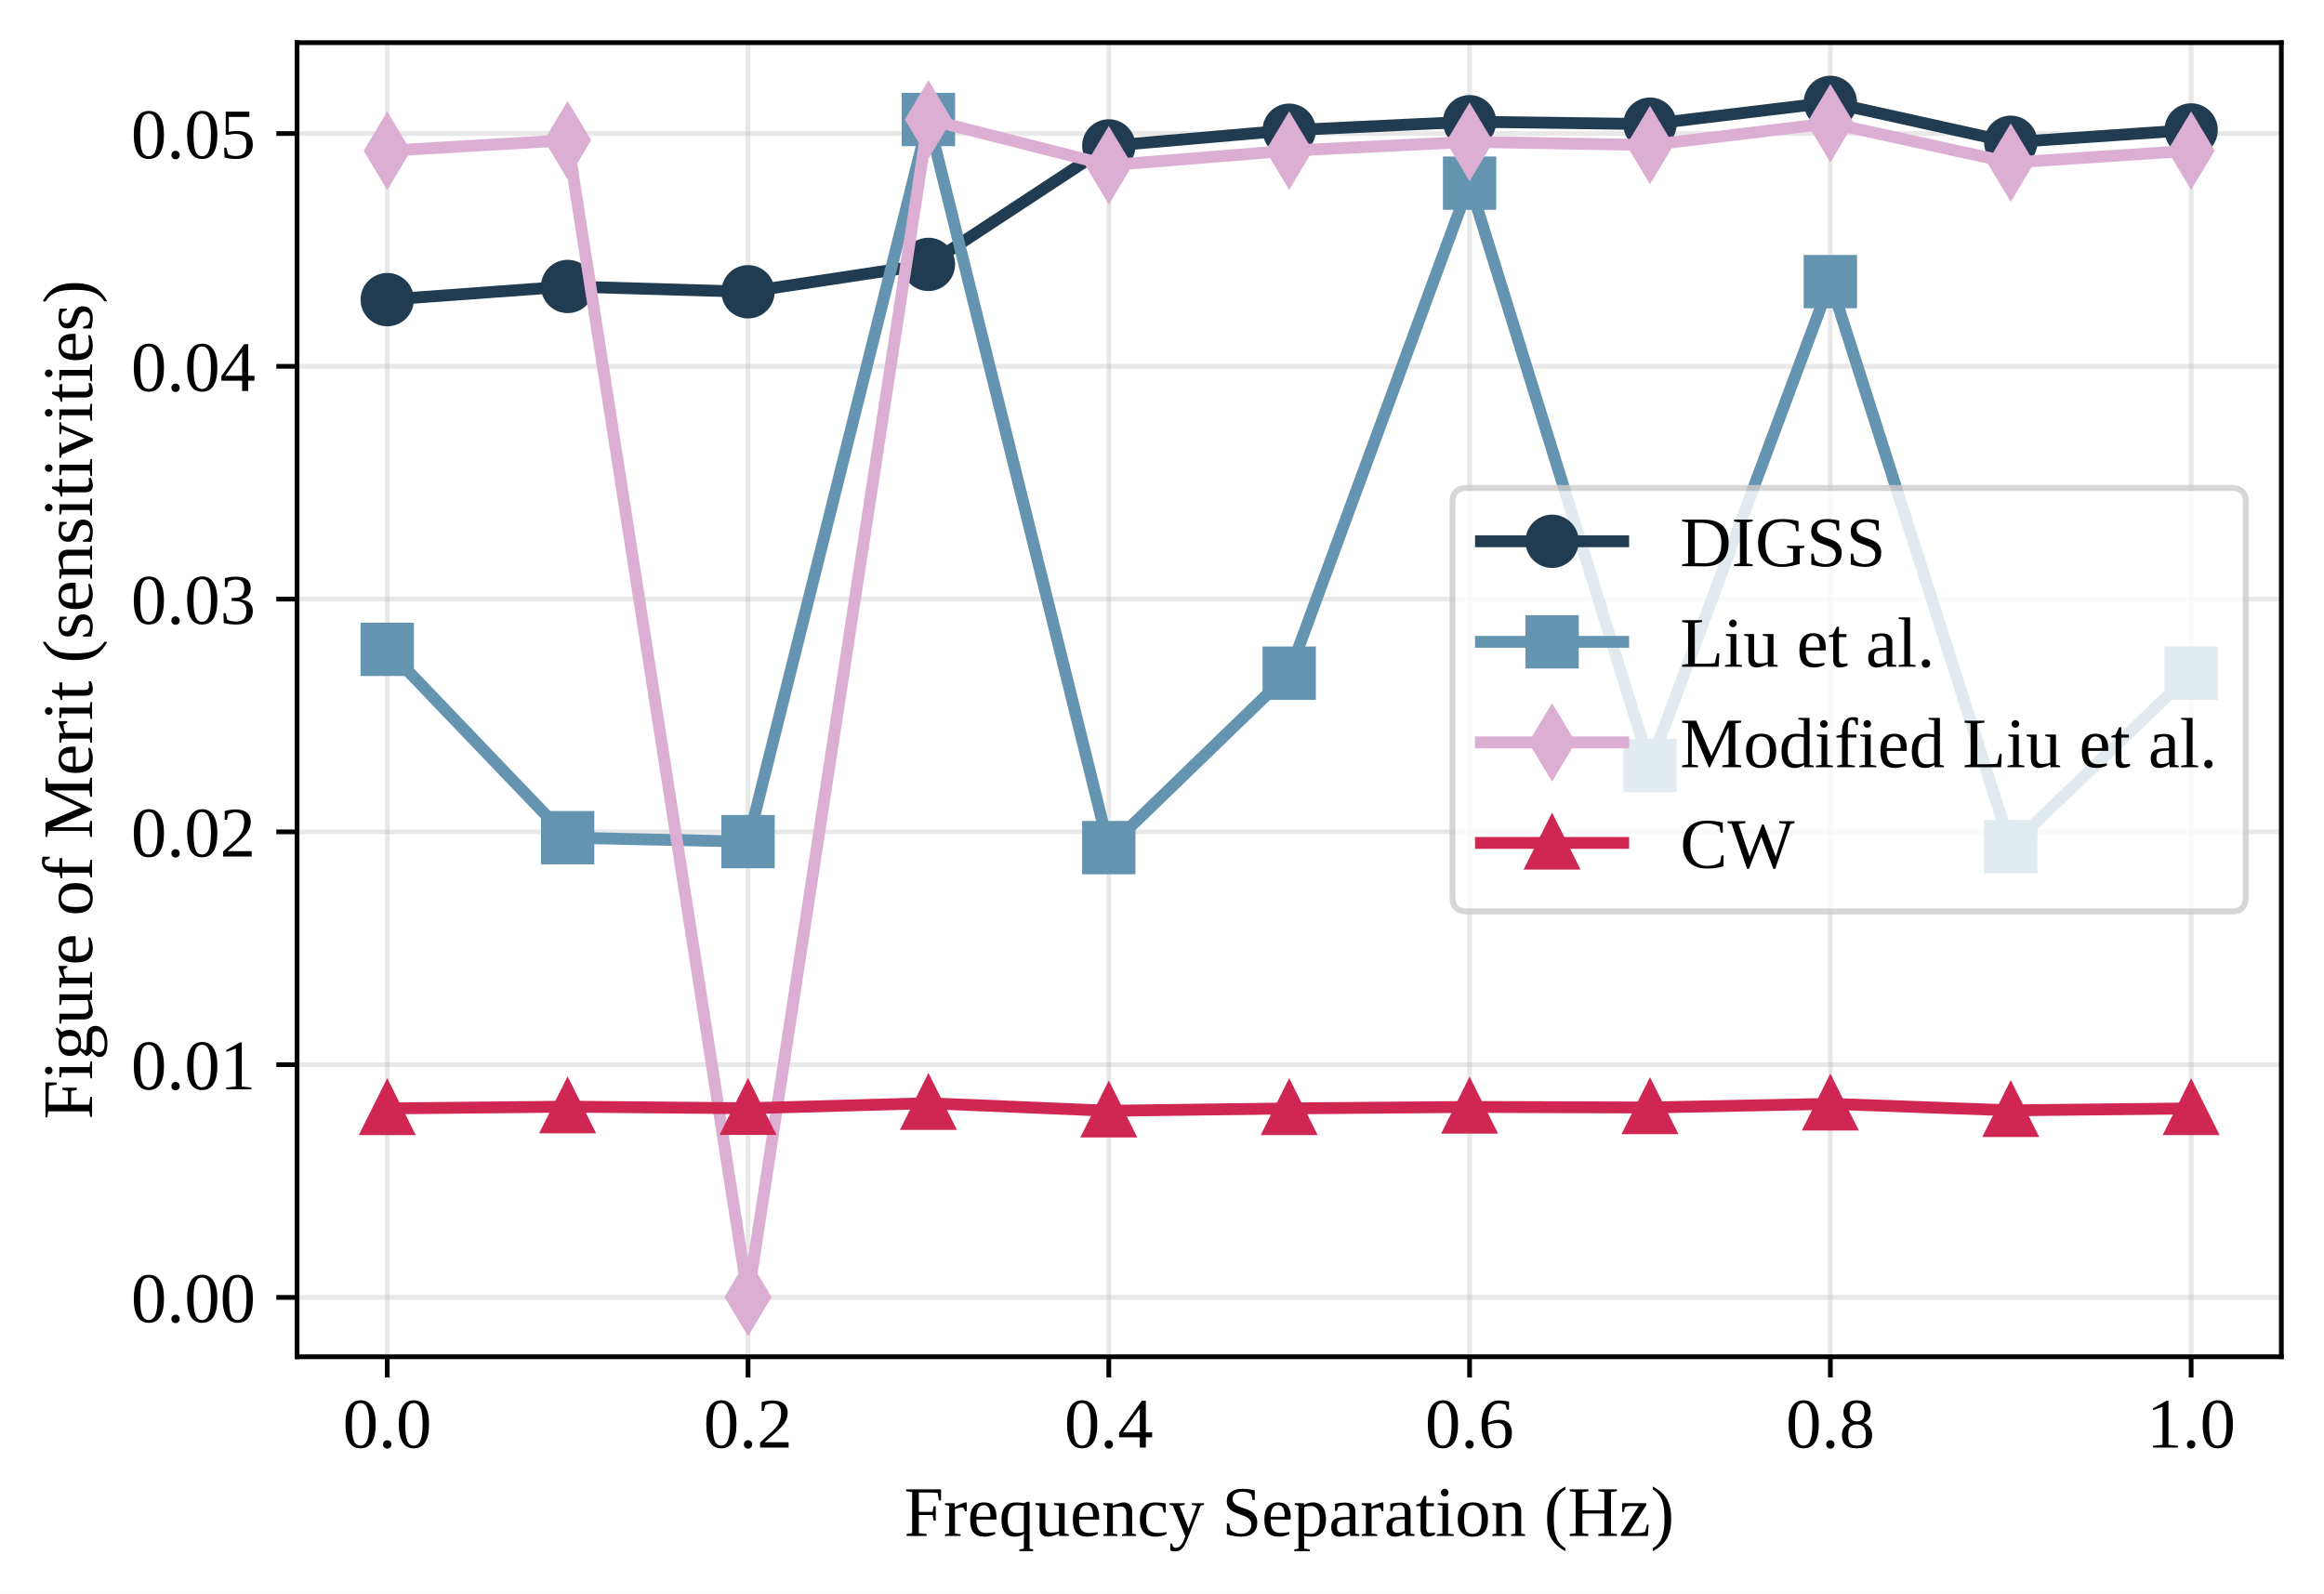
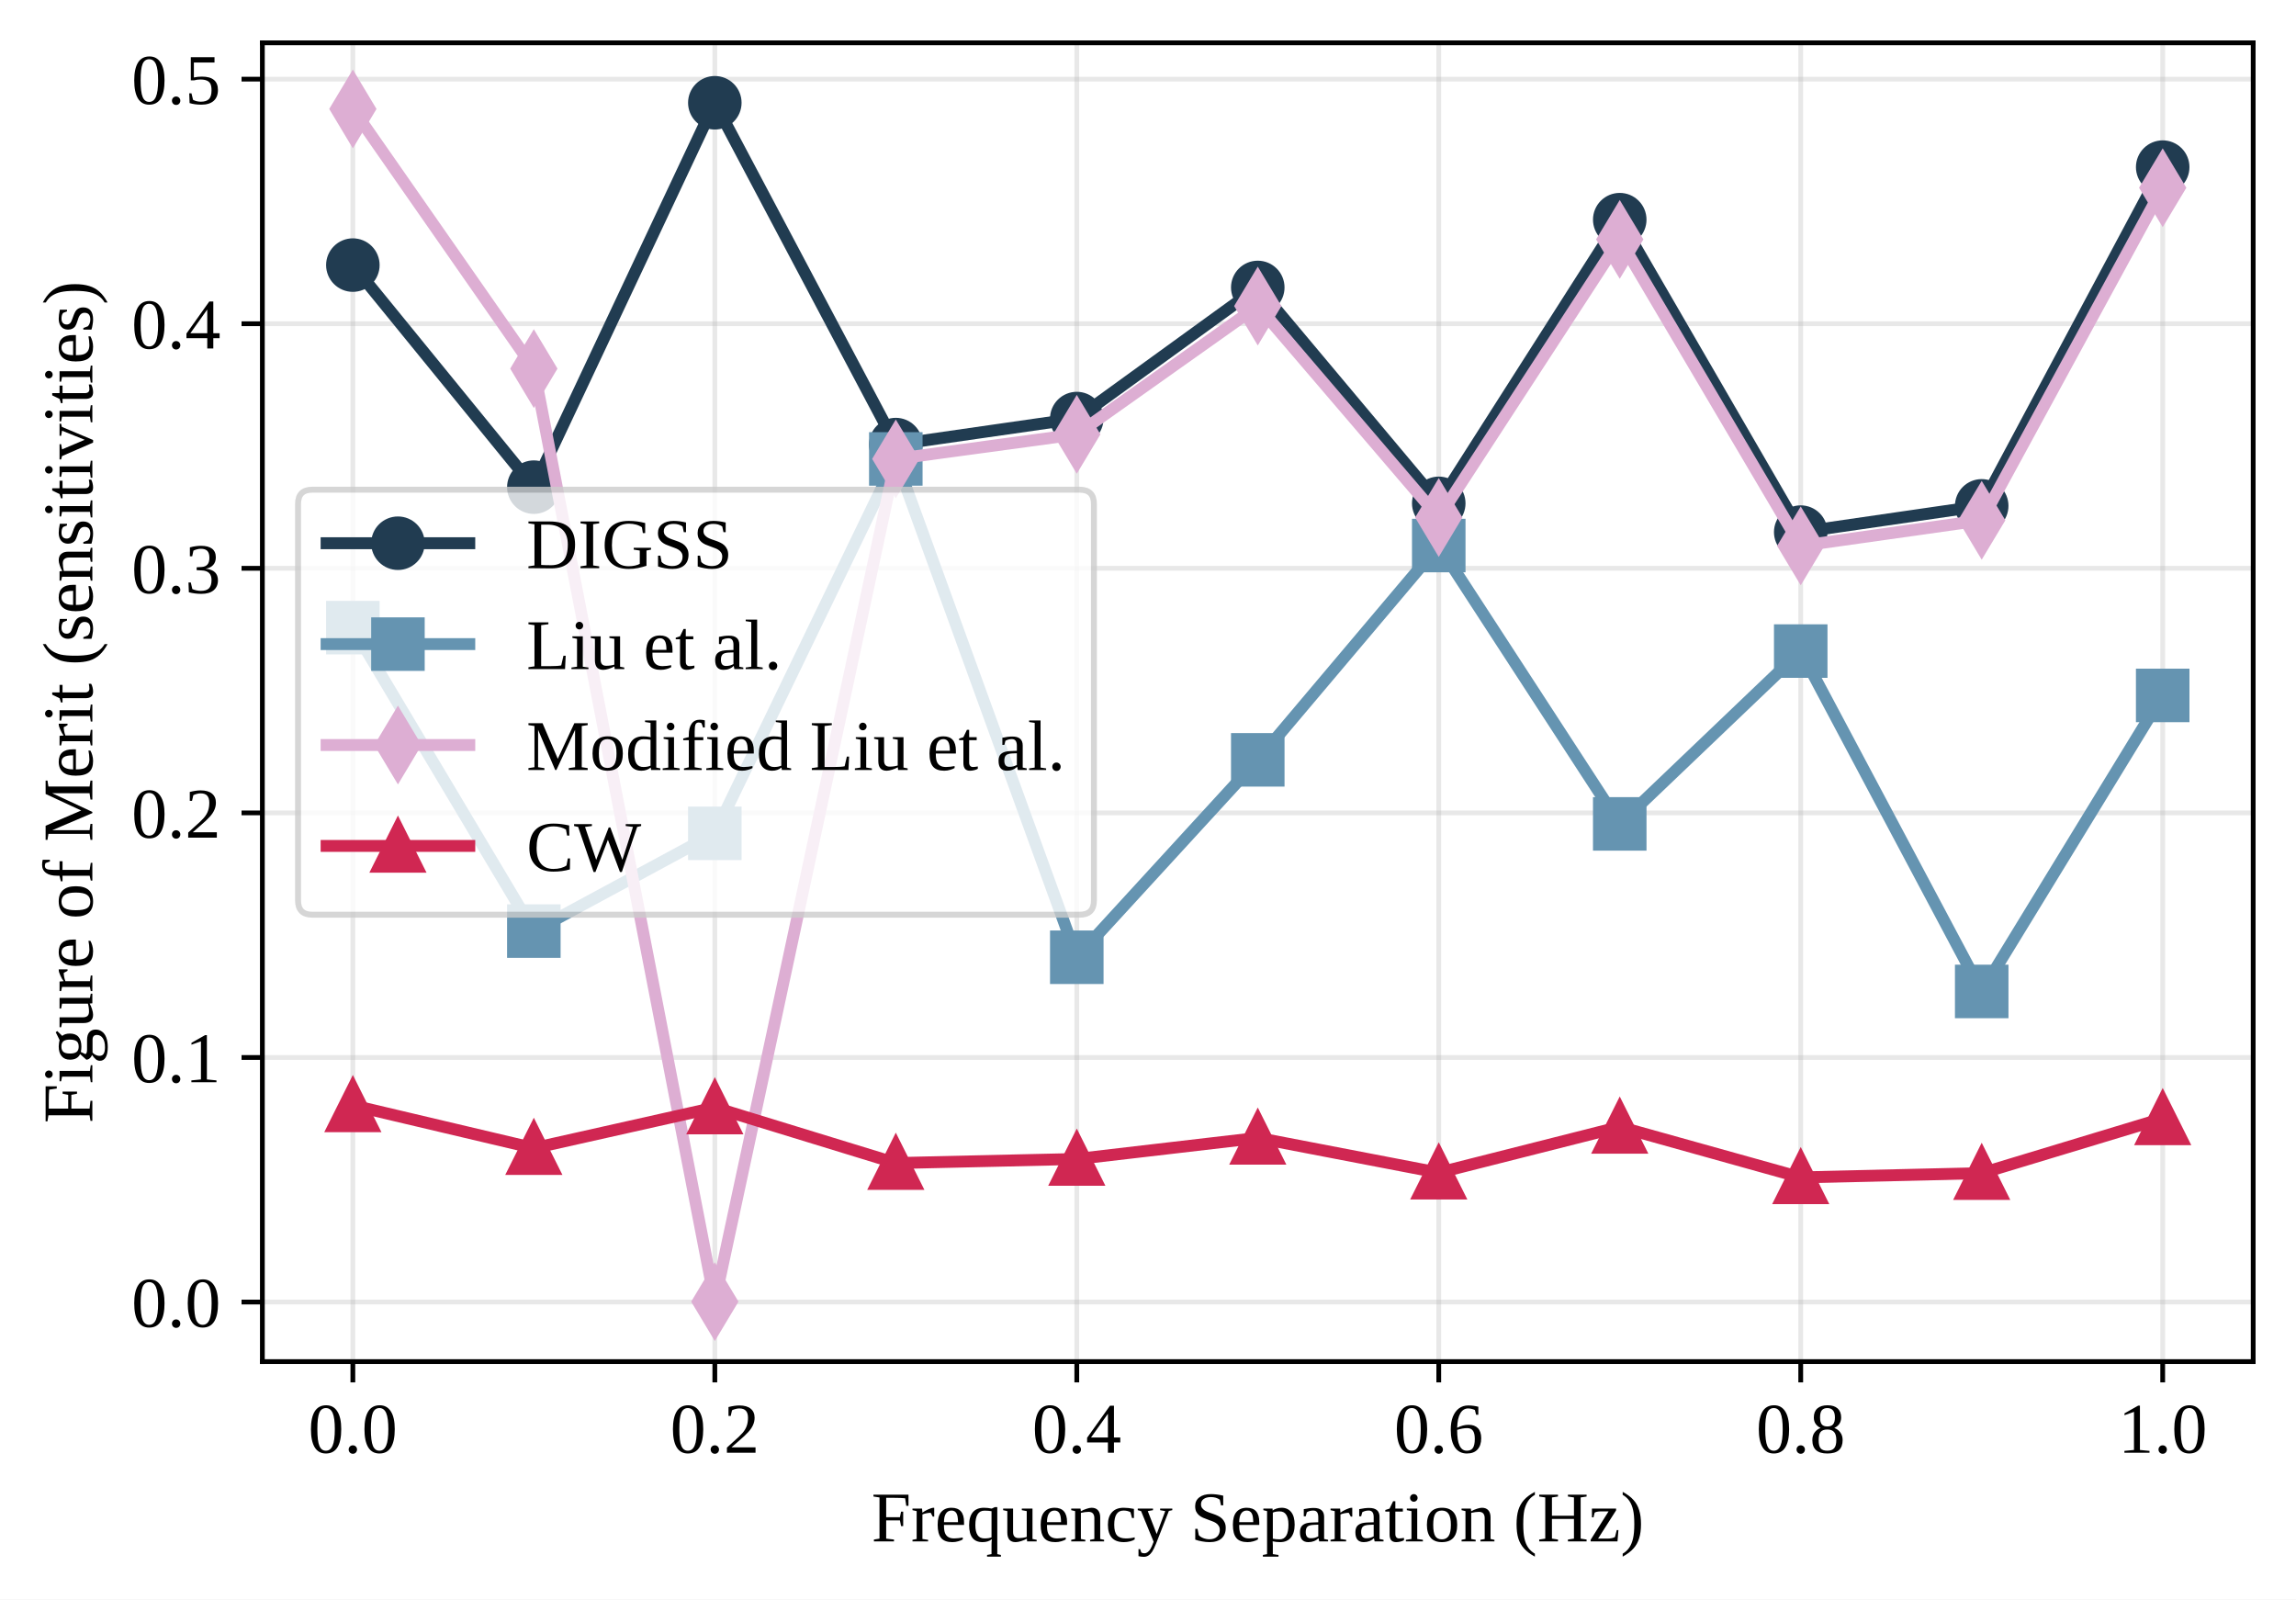
- <svg xmlns="http://www.w3.org/2000/svg" xmlns:xlink="http://www.w3.org/1999/xlink" width="392.122pt" height="268.981pt" viewBox="0 0 392.122 268.981" version="1.1">
+ <svg xmlns="http://www.w3.org/2000/svg" xmlns:xlink="http://www.w3.org/1999/xlink" width="386.122pt" height="268.981pt" viewBox="0 0 386.122 268.981" version="1.1">
  <defs>
    <style type="text/css">*{stroke-linejoin: round; stroke-linecap: butt}</style>
  </defs>
  <g id="figure_1">
    <g id="patch_1">
-       <path d="M -0 268.981  L 392.122 268.981  L 392.122 0  L -0 0  z " style="fill: #ffffff" />
+       <path d="M 0 268.981  L 386.122 268.981  L 386.122 0  L 0 0  z " style="fill: #ffffff" />
    </g>
    <g id="axes_1">
      <g id="patch_2">
-         <path d="M 50.122 228.96  L 384.922 228.96  L 384.922 7.2  L 50.122 7.2  z " style="fill: #ffffff" />
+         <path d="M 44.122 228.96  L 378.922 228.96  L 378.922 7.2  L 44.122 7.2  z " style="fill: #ffffff" />
      </g>
      <g id="matplotlib.axis_1">
        <g id="xtick_1">
          <g id="line2d_1">
-             <path d="M 65.34 228.96  L 65.34 7.2  " clip-path="url(#p2fc7d4c210)" style="fill: none; stroke: #b0b0b0; stroke-opacity: 0.3; stroke-width: 0.8; stroke-linecap: square" />
+             <path d="M 59.34 228.96  L 59.34 7.2  " clip-path="url(#p54ee146a4f)" style="fill: none; stroke: #b0b0b0; stroke-opacity: 0.3; stroke-width: 0.8; stroke-linecap: square" />
          </g>
          <g id="line2d_2">
            <defs>
-               <path id="m047075af5c" d="M 0 0  L 0 3.5  " style="stroke: #000000; stroke-width: 0.8" />
+               <path id="m905ad2db65" d="M 0 0  L 0 3.5  " style="stroke: #000000; stroke-width: 0.8" />
            </defs>
            <g>
-               <use xlink:href="#m047075af5c" x="65.34" y="228.96" style="stroke: #000000; stroke-width: 0.8" />
+               <use xlink:href="#m905ad2db65" x="59.34" y="228.96" style="stroke: #000000; stroke-width: 0.8" />
            </g>
          </g>
          <g id="text_1">
-             <text style="font: 12px 'Times New Roman', 'Times', serif; text-anchor: middle" x="65.34" y="244.292" transform="rotate(-0 65.34006 244.2925)">0.0</text>
+             <text style="font: 12px 'Times New Roman', 'Times', serif; text-anchor: middle" x="59.34" y="244.292" transform="rotate(-0 59.34006 244.2925)">0.0</text>
          </g>
        </g>
        <g id="xtick_2">
          <g id="line2d_3">
-             <path d="M 126.213 228.96  L 126.213 7.2  " clip-path="url(#p2fc7d4c210)" style="fill: none; stroke: #b0b0b0; stroke-opacity: 0.3; stroke-width: 0.8; stroke-linecap: square" />
+             <path d="M 120.213 228.96  L 120.213 7.2  " clip-path="url(#p54ee146a4f)" style="fill: none; stroke: #b0b0b0; stroke-opacity: 0.3; stroke-width: 0.8; stroke-linecap: square" />
          </g>
          <g id="line2d_4">
            <g>
-               <use xlink:href="#m047075af5c" x="126.213" y="228.96" style="stroke: #000000; stroke-width: 0.8" />
+               <use xlink:href="#m905ad2db65" x="120.213" y="228.96" style="stroke: #000000; stroke-width: 0.8" />
            </g>
          </g>
          <g id="text_2">
-             <text style="font: 12px 'Times New Roman', 'Times', serif; text-anchor: middle" x="126.213" y="244.292" transform="rotate(-0 126.2128 244.2925)">0.2</text>
+             <text style="font: 12px 'Times New Roman', 'Times', serif; text-anchor: middle" x="120.213" y="244.292" transform="rotate(-0 120.2128 244.2925)">0.2</text>
          </g>
        </g>
        <g id="xtick_3">
          <g id="line2d_5">
-             <path d="M 187.086 228.96  L 187.086 7.2  " clip-path="url(#p2fc7d4c210)" style="fill: none; stroke: #b0b0b0; stroke-opacity: 0.3; stroke-width: 0.8; stroke-linecap: square" />
+             <path d="M 181.086 228.96  L 181.086 7.2  " clip-path="url(#p54ee146a4f)" style="fill: none; stroke: #b0b0b0; stroke-opacity: 0.3; stroke-width: 0.8; stroke-linecap: square" />
          </g>
          <g id="line2d_6">
            <g>
-               <use xlink:href="#m047075af5c" x="187.086" y="228.96" style="stroke: #000000; stroke-width: 0.8" />
+               <use xlink:href="#m905ad2db65" x="181.086" y="228.96" style="stroke: #000000; stroke-width: 0.8" />
            </g>
          </g>
          <g id="text_3">
-             <text style="font: 12px 'Times New Roman', 'Times', serif; text-anchor: middle" x="187.086" y="244.292" transform="rotate(-0 187.0855 244.2925)">0.4</text>
+             <text style="font: 12px 'Times New Roman', 'Times', serif; text-anchor: middle" x="181.086" y="244.292" transform="rotate(-0 181.0855 244.2925)">0.4</text>
          </g>
        </g>
        <g id="xtick_4">
          <g id="line2d_7">
-             <path d="M 247.958 228.96  L 247.958 7.2  " clip-path="url(#p2fc7d4c210)" style="fill: none; stroke: #b0b0b0; stroke-opacity: 0.3; stroke-width: 0.8; stroke-linecap: square" />
+             <path d="M 241.958 228.96  L 241.958 7.2  " clip-path="url(#p54ee146a4f)" style="fill: none; stroke: #b0b0b0; stroke-opacity: 0.3; stroke-width: 0.8; stroke-linecap: square" />
          </g>
          <g id="line2d_8">
            <g>
-               <use xlink:href="#m047075af5c" x="247.958" y="228.96" style="stroke: #000000; stroke-width: 0.8" />
+               <use xlink:href="#m905ad2db65" x="241.958" y="228.96" style="stroke: #000000; stroke-width: 0.8" />
            </g>
          </g>
          <g id="text_4">
-             <text style="font: 12px 'Times New Roman', 'Times', serif; text-anchor: middle" x="247.958" y="244.292" transform="rotate(-0 247.9582 244.2925)">0.6</text>
+             <text style="font: 12px 'Times New Roman', 'Times', serif; text-anchor: middle" x="241.958" y="244.292" transform="rotate(-0 241.9582 244.2925)">0.6</text>
          </g>
        </g>
        <g id="xtick_5">
          <g id="line2d_9">
-             <path d="M 308.831 228.96  L 308.831 7.2  " clip-path="url(#p2fc7d4c210)" style="fill: none; stroke: #b0b0b0; stroke-opacity: 0.3; stroke-width: 0.8; stroke-linecap: square" />
+             <path d="M 302.831 228.96  L 302.831 7.2  " clip-path="url(#p54ee146a4f)" style="fill: none; stroke: #b0b0b0; stroke-opacity: 0.3; stroke-width: 0.8; stroke-linecap: square" />
          </g>
          <g id="line2d_10">
            <g>
-               <use xlink:href="#m047075af5c" x="308.831" y="228.96" style="stroke: #000000; stroke-width: 0.8" />
+               <use xlink:href="#m905ad2db65" x="302.831" y="228.96" style="stroke: #000000; stroke-width: 0.8" />
            </g>
          </g>
          <g id="text_5">
-             <text style="font: 12px 'Times New Roman', 'Times', serif; text-anchor: middle" x="308.831" y="244.292" transform="rotate(-0 308.831 244.2925)">0.8</text>
+             <text style="font: 12px 'Times New Roman', 'Times', serif; text-anchor: middle" x="302.831" y="244.292" transform="rotate(-0 302.831 244.2925)">0.8</text>
          </g>
        </g>
        <g id="xtick_6">
          <g id="line2d_11">
-             <path d="M 369.704 228.96  L 369.704 7.2  " clip-path="url(#p2fc7d4c210)" style="fill: none; stroke: #b0b0b0; stroke-opacity: 0.3; stroke-width: 0.8; stroke-linecap: square" />
+             <path d="M 363.704 228.96  L 363.704 7.2  " clip-path="url(#p54ee146a4f)" style="fill: none; stroke: #b0b0b0; stroke-opacity: 0.3; stroke-width: 0.8; stroke-linecap: square" />
          </g>
          <g id="line2d_12">
            <g>
-               <use xlink:href="#m047075af5c" x="369.704" y="228.96" style="stroke: #000000; stroke-width: 0.8" />
+               <use xlink:href="#m905ad2db65" x="363.704" y="228.96" style="stroke: #000000; stroke-width: 0.8" />
            </g>
          </g>
          <g id="text_6">
-             <text style="font: 12px 'Times New Roman', 'Times', serif; text-anchor: middle" x="369.704" y="244.292" transform="rotate(-0 369.7037 244.2925)">1.0</text>
+             <text style="font: 12px 'Times New Roman', 'Times', serif; text-anchor: middle" x="363.704" y="244.292" transform="rotate(-0 363.7037 244.2925)">1.0</text>
          </g>
        </g>
        <g id="text_7">
-           <text style="font: 12px 'Times New Roman', 'Times', serif; text-anchor: middle" x="217.522" y="259.192" transform="rotate(-0 217.5219 259.1919)">Frequency Separation (Hz)</text>
+           <text style="font: 12px 'Times New Roman', 'Times', serif; text-anchor: middle" x="211.522" y="259.192" transform="rotate(-0 211.5219 259.1919)">Frequency Separation (Hz)</text>
        </g>
      </g>
      <g id="matplotlib.axis_2">
        <g id="ytick_1">
          <g id="line2d_13">
-             <path d="M 50.122 218.946  L 384.922 218.946  " clip-path="url(#p2fc7d4c210)" style="fill: none; stroke: #b0b0b0; stroke-opacity: 0.3; stroke-width: 0.8; stroke-linecap: square" />
+             <path d="M 44.122 218.948  L 378.922 218.948  " clip-path="url(#p54ee146a4f)" style="fill: none; stroke: #b0b0b0; stroke-opacity: 0.3; stroke-width: 0.8; stroke-linecap: square" />
          </g>
          <g id="line2d_14">
            <defs>
-               <path id="mbaaabbc75a" d="M 0 0  L -3.5 0  " style="stroke: #000000; stroke-width: 0.8" />
+               <path id="ma27de99d05" d="M 0 0  L -3.5 0  " style="stroke: #000000; stroke-width: 0.8" />
            </defs>
            <g>
-               <use xlink:href="#mbaaabbc75a" x="50.122" y="218.946" style="stroke: #000000; stroke-width: 0.8" />
+               <use xlink:href="#ma27de99d05" x="44.122" y="218.948" style="stroke: #000000; stroke-width: 0.8" />
            </g>
          </g>
          <g id="text_8">
-             <text style="font: 12px 'Times New Roman', 'Times', serif; text-anchor: end" x="43.122" y="223.113" transform="rotate(-0 43.12188 223.1126)">0.00</text>
+             <text style="font: 12px 'Times New Roman', 'Times', serif; text-anchor: end" x="37.122" y="223.114" transform="rotate(-0 37.12188 223.1142)">0.0</text>
          </g>
        </g>
        <g id="ytick_2">
          <g id="line2d_15">
-             <path d="M 50.122 179.664  L 384.922 179.664  " clip-path="url(#p2fc7d4c210)" style="fill: none; stroke: #b0b0b0; stroke-opacity: 0.3; stroke-width: 0.8; stroke-linecap: square" />
+             <path d="M 44.122 177.82  L 378.922 177.82  " clip-path="url(#p54ee146a4f)" style="fill: none; stroke: #b0b0b0; stroke-opacity: 0.3; stroke-width: 0.8; stroke-linecap: square" />
          </g>
          <g id="line2d_16">
            <g>
-               <use xlink:href="#mbaaabbc75a" x="50.122" y="179.664" style="stroke: #000000; stroke-width: 0.8" />
+               <use xlink:href="#ma27de99d05" x="44.122" y="177.82" style="stroke: #000000; stroke-width: 0.8" />
            </g>
          </g>
          <g id="text_9">
-             <text style="font: 12px 'Times New Roman', 'Times', serif; text-anchor: end" x="43.122" y="183.83" transform="rotate(-0 43.12188 183.8304)">0.01</text>
+             <text style="font: 12px 'Times New Roman', 'Times', serif; text-anchor: end" x="37.122" y="181.987" transform="rotate(-0 37.12188 181.9866)">0.1</text>
          </g>
        </g>
        <g id="ytick_3">
          <g id="line2d_17">
-             <path d="M 50.122 140.382  L 384.922 140.382  " clip-path="url(#p2fc7d4c210)" style="fill: none; stroke: #b0b0b0; stroke-opacity: 0.3; stroke-width: 0.8; stroke-linecap: square" />
+             <path d="M 44.122 136.693  L 378.922 136.693  " clip-path="url(#p54ee146a4f)" style="fill: none; stroke: #b0b0b0; stroke-opacity: 0.3; stroke-width: 0.8; stroke-linecap: square" />
          </g>
          <g id="line2d_18">
            <g>
-               <use xlink:href="#mbaaabbc75a" x="50.122" y="140.382" style="stroke: #000000; stroke-width: 0.8" />
+               <use xlink:href="#ma27de99d05" x="44.122" y="136.693" style="stroke: #000000; stroke-width: 0.8" />
            </g>
          </g>
          <g id="text_10">
-             <text style="font: 12px 'Times New Roman', 'Times', serif; text-anchor: end" x="43.122" y="144.548" transform="rotate(-0 43.12188 144.5482)">0.02</text>
+             <text style="font: 12px 'Times New Roman', 'Times', serif; text-anchor: end" x="37.122" y="140.859" transform="rotate(-0 37.12188 140.859)">0.2</text>
          </g>
        </g>
        <g id="ytick_4">
          <g id="line2d_19">
-             <path d="M 50.122 101.1  L 384.922 101.1  " clip-path="url(#p2fc7d4c210)" style="fill: none; stroke: #b0b0b0; stroke-opacity: 0.3; stroke-width: 0.8; stroke-linecap: square" />
+             <path d="M 44.122 95.565  L 378.922 95.565  " clip-path="url(#p54ee146a4f)" style="fill: none; stroke: #b0b0b0; stroke-opacity: 0.3; stroke-width: 0.8; stroke-linecap: square" />
          </g>
          <g id="line2d_20">
            <g>
-               <use xlink:href="#mbaaabbc75a" x="50.122" y="101.1" style="stroke: #000000; stroke-width: 0.8" />
+               <use xlink:href="#ma27de99d05" x="44.122" y="95.565" style="stroke: #000000; stroke-width: 0.8" />
            </g>
          </g>
          <g id="text_11">
-             <text style="font: 12px 'Times New Roman', 'Times', serif; text-anchor: end" x="43.122" y="105.266" transform="rotate(-0 43.12188 105.2661)">0.03</text>
+             <text style="font: 12px 'Times New Roman', 'Times', serif; text-anchor: end" x="37.122" y="99.731" transform="rotate(-0 37.12188 99.73133)">0.3</text>
          </g>
        </g>
        <g id="ytick_5">
          <g id="line2d_21">
-             <path d="M 50.122 61.818  L 384.922 61.818  " clip-path="url(#p2fc7d4c210)" style="fill: none; stroke: #b0b0b0; stroke-opacity: 0.3; stroke-width: 0.8; stroke-linecap: square" />
+             <path d="M 44.122 54.437  L 378.922 54.437  " clip-path="url(#p54ee146a4f)" style="fill: none; stroke: #b0b0b0; stroke-opacity: 0.3; stroke-width: 0.8; stroke-linecap: square" />
          </g>
          <g id="line2d_22">
            <g>
-               <use xlink:href="#mbaaabbc75a" x="50.122" y="61.818" style="stroke: #000000; stroke-width: 0.8" />
+               <use xlink:href="#ma27de99d05" x="44.122" y="54.437" style="stroke: #000000; stroke-width: 0.8" />
            </g>
          </g>
          <g id="text_12">
-             <text style="font: 12px 'Times New Roman', 'Times', serif; text-anchor: end" x="43.122" y="65.984" transform="rotate(-0 43.12188 65.98387)">0.04</text>
+             <text style="font: 12px 'Times New Roman', 'Times', serif; text-anchor: end" x="37.122" y="58.604" transform="rotate(-0 37.12188 58.60369)">0.4</text>
          </g>
        </g>
        <g id="ytick_6">
          <g id="line2d_23">
-             <path d="M 50.122 22.535  L 384.922 22.535  " clip-path="url(#p2fc7d4c210)" style="fill: none; stroke: #b0b0b0; stroke-opacity: 0.3; stroke-width: 0.8; stroke-linecap: square" />
+             <path d="M 44.122 13.31  L 378.922 13.31  " clip-path="url(#p54ee146a4f)" style="fill: none; stroke: #b0b0b0; stroke-opacity: 0.3; stroke-width: 0.8; stroke-linecap: square" />
          </g>
          <g id="line2d_24">
            <g>
-               <use xlink:href="#mbaaabbc75a" x="50.122" y="22.535" style="stroke: #000000; stroke-width: 0.8" />
+               <use xlink:href="#ma27de99d05" x="44.122" y="13.31" style="stroke: #000000; stroke-width: 0.8" />
            </g>
          </g>
          <g id="text_13">
-             <text style="font: 12px 'Times New Roman', 'Times', serif; text-anchor: end" x="43.122" y="26.702" transform="rotate(-0 43.12188 26.70169)">0.05</text>
+             <text style="font: 12px 'Times New Roman', 'Times', serif; text-anchor: end" x="37.122" y="17.476" transform="rotate(-0 37.12188 17.47606)">0.5</text>
          </g>
        </g>
        <g id="text_14">
          <text style="font: 12px 'Times New Roman', 'Times', serif; text-anchor: middle" x="15.533" y="118.08" transform="rotate(-90 15.5325 118.08)">Figure of Merit (sensitivities)</text>
        </g>
      </g>
      <g id="line2d_25">
-         <path d="M 65.34 50.565  L 95.776 48.343  L 126.213 49.239  L 156.649 44.619  L 187.086 24.623  L 217.522 21.974  L 247.958 20.541  L 278.395 20.951  L 308.831 17.28  L 339.267 24.008  L 369.704 21.929  " clip-path="url(#p2fc7d4c210)" style="fill: none; stroke: #213c51; stroke-width: 2; stroke-linecap: square" />
+         <path d="M 59.34 44.577  L 89.776 81.919  L 120.213 17.28  L 150.649 74.758  L 181.086 70.383  L 211.522 48.336  L 241.958 84.639  L 272.395 36.938  L 302.831 89.477  L 333.267 85.062  L 363.704 28.103  " clip-path="url(#p54ee146a4f)" style="fill: none; stroke: #213c51; stroke-width: 2; stroke-linecap: square" />
        <defs>
-           <path id="mec16f58eea" d="M 0 4  C 1.061 4 2.078 3.579 2.828 2.828  C 3.579 2.078 4 1.061 4 0  C 4 -1.061 3.579 -2.078 2.828 -2.828  C 2.078 -3.579 1.061 -4 0 -4  C -1.061 -4 -2.078 -3.579 -2.828 -2.828  C -3.579 -2.078 -4 -1.061 -4 0  C -4 1.061 -3.579 2.078 -2.828 2.828  C -2.078 3.579 -1.061 4 0 4  z " style="stroke: #213c51" />
+           <path id="m3d32e74b69" d="M 0 4  C 1.061 4 2.078 3.579 2.828 2.828  C 3.579 2.078 4 1.061 4 0  C 4 -1.061 3.579 -2.078 2.828 -2.828  C 2.078 -3.579 1.061 -4 0 -4  C -1.061 -4 -2.078 -3.579 -2.828 -2.828  C -3.579 -2.078 -4 -1.061 -4 0  C -4 1.061 -3.579 2.078 -2.828 2.828  C -2.078 3.579 -1.061 4 0 4  z " style="stroke: #213c51" />
        </defs>
-         <g clip-path="url(#p2fc7d4c210)">
-           <use xlink:href="#mec16f58eea" x="65.34" y="50.565" style="fill: #213c51; stroke: #213c51" />
-           <use xlink:href="#mec16f58eea" x="95.776" y="48.343" style="fill: #213c51; stroke: #213c51" />
-           <use xlink:href="#mec16f58eea" x="126.213" y="49.239" style="fill: #213c51; stroke: #213c51" />
-           <use xlink:href="#mec16f58eea" x="156.649" y="44.619" style="fill: #213c51; stroke: #213c51" />
-           <use xlink:href="#mec16f58eea" x="187.086" y="24.623" style="fill: #213c51; stroke: #213c51" />
-           <use xlink:href="#mec16f58eea" x="217.522" y="21.974" style="fill: #213c51; stroke: #213c51" />
-           <use xlink:href="#mec16f58eea" x="247.958" y="20.541" style="fill: #213c51; stroke: #213c51" />
-           <use xlink:href="#mec16f58eea" x="278.395" y="20.951" style="fill: #213c51; stroke: #213c51" />
-           <use xlink:href="#mec16f58eea" x="308.831" y="17.28" style="fill: #213c51; stroke: #213c51" />
-           <use xlink:href="#mec16f58eea" x="339.267" y="24.008" style="fill: #213c51; stroke: #213c51" />
-           <use xlink:href="#mec16f58eea" x="369.704" y="21.929" style="fill: #213c51; stroke: #213c51" />
+         <g clip-path="url(#p54ee146a4f)">
+           <use xlink:href="#m3d32e74b69" x="59.34" y="44.577" style="fill: #213c51; stroke: #213c51" />
+           <use xlink:href="#m3d32e74b69" x="89.776" y="81.919" style="fill: #213c51; stroke: #213c51" />
+           <use xlink:href="#m3d32e74b69" x="120.213" y="17.28" style="fill: #213c51; stroke: #213c51" />
+           <use xlink:href="#m3d32e74b69" x="150.649" y="74.758" style="fill: #213c51; stroke: #213c51" />
+           <use xlink:href="#m3d32e74b69" x="181.086" y="70.383" style="fill: #213c51; stroke: #213c51" />
+           <use xlink:href="#m3d32e74b69" x="211.522" y="48.336" style="fill: #213c51; stroke: #213c51" />
+           <use xlink:href="#m3d32e74b69" x="241.958" y="84.639" style="fill: #213c51; stroke: #213c51" />
+           <use xlink:href="#m3d32e74b69" x="272.395" y="36.938" style="fill: #213c51; stroke: #213c51" />
+           <use xlink:href="#m3d32e74b69" x="302.831" y="89.477" style="fill: #213c51; stroke: #213c51" />
+           <use xlink:href="#m3d32e74b69" x="333.267" y="85.062" style="fill: #213c51; stroke: #213c51" />
+           <use xlink:href="#m3d32e74b69" x="363.704" y="28.103" style="fill: #213c51; stroke: #213c51" />
        </g>
      </g>
      <g id="line2d_26">
-         <path d="M 65.34 109.577  L 95.776 141.362  L 126.213 142.025  L 156.649 20.166  L 187.086 143.042  L 217.522 113.602  L 247.958 30.911  L 278.395 129.189  L 308.831 47.523  L 339.267 142.869  L 369.704 113.602  " clip-path="url(#p2fc7d4c210)" style="fill: none; stroke: #6594b1; stroke-width: 2; stroke-linecap: square" />
+         <path d="M 59.34 105.543  L 89.776 156.569  L 120.213 140.13  L 150.649 77.171  L 181.086 160.967  L 211.522 127.772  L 241.958 91.736  L 272.395 138.541  L 302.831 109.483  L 333.267 166.717  L 363.704 116.94  " clip-path="url(#p54ee146a4f)" style="fill: none; stroke: #6594b1; stroke-width: 2; stroke-linecap: square" />
        <defs>
-           <path id="m323237268c" d="M -4 4  L 4 4  L 4 -4  L -4 -4  z " style="stroke: #6594b1; stroke-linejoin: miter" />
+           <path id="me7f6d55f74" d="M -4 4  L 4 4  L 4 -4  L -4 -4  z " style="stroke: #6594b1; stroke-linejoin: miter" />
        </defs>
-         <g clip-path="url(#p2fc7d4c210)">
-           <use xlink:href="#m323237268c" x="65.34" y="109.577" style="fill: #6594b1; stroke: #6594b1; stroke-linejoin: miter" />
-           <use xlink:href="#m323237268c" x="95.776" y="141.362" style="fill: #6594b1; stroke: #6594b1; stroke-linejoin: miter" />
-           <use xlink:href="#m323237268c" x="126.213" y="142.025" style="fill: #6594b1; stroke: #6594b1; stroke-linejoin: miter" />
-           <use xlink:href="#m323237268c" x="156.649" y="20.166" style="fill: #6594b1; stroke: #6594b1; stroke-linejoin: miter" />
-           <use xlink:href="#m323237268c" x="187.086" y="143.042" style="fill: #6594b1; stroke: #6594b1; stroke-linejoin: miter" />
-           <use xlink:href="#m323237268c" x="217.522" y="113.602" style="fill: #6594b1; stroke: #6594b1; stroke-linejoin: miter" />
-           <use xlink:href="#m323237268c" x="247.958" y="30.911" style="fill: #6594b1; stroke: #6594b1; stroke-linejoin: miter" />
-           <use xlink:href="#m323237268c" x="278.395" y="129.189" style="fill: #6594b1; stroke: #6594b1; stroke-linejoin: miter" />
-           <use xlink:href="#m323237268c" x="308.831" y="47.523" style="fill: #6594b1; stroke: #6594b1; stroke-linejoin: miter" />
-           <use xlink:href="#m323237268c" x="339.267" y="142.869" style="fill: #6594b1; stroke: #6594b1; stroke-linejoin: miter" />
-           <use xlink:href="#m323237268c" x="369.704" y="113.602" style="fill: #6594b1; stroke: #6594b1; stroke-linejoin: miter" />
+         <g clip-path="url(#p54ee146a4f)">
+           <use xlink:href="#me7f6d55f74" x="59.34" y="105.543" style="fill: #6594b1; stroke: #6594b1; stroke-linejoin: miter" />
+           <use xlink:href="#me7f6d55f74" x="89.776" y="156.569" style="fill: #6594b1; stroke: #6594b1; stroke-linejoin: miter" />
+           <use xlink:href="#me7f6d55f74" x="120.213" y="140.13" style="fill: #6594b1; stroke: #6594b1; stroke-linejoin: miter" />
+           <use xlink:href="#me7f6d55f74" x="150.649" y="77.171" style="fill: #6594b1; stroke: #6594b1; stroke-linejoin: miter" />
+           <use xlink:href="#me7f6d55f74" x="181.086" y="160.967" style="fill: #6594b1; stroke: #6594b1; stroke-linejoin: miter" />
+           <use xlink:href="#me7f6d55f74" x="211.522" y="127.772" style="fill: #6594b1; stroke: #6594b1; stroke-linejoin: miter" />
+           <use xlink:href="#me7f6d55f74" x="241.958" y="91.736" style="fill: #6594b1; stroke: #6594b1; stroke-linejoin: miter" />
+           <use xlink:href="#me7f6d55f74" x="272.395" y="138.541" style="fill: #6594b1; stroke: #6594b1; stroke-linejoin: miter" />
+           <use xlink:href="#me7f6d55f74" x="302.831" y="109.483" style="fill: #6594b1; stroke: #6594b1; stroke-linejoin: miter" />
+           <use xlink:href="#me7f6d55f74" x="333.267" y="166.717" style="fill: #6594b1; stroke: #6594b1; stroke-linejoin: miter" />
+           <use xlink:href="#me7f6d55f74" x="363.704" y="116.94" style="fill: #6594b1; stroke: #6594b1; stroke-linejoin: miter" />
        </g>
      </g>
      <g id="line2d_27">
-         <path d="M 65.34 25.44  L 95.776 23.665  L 126.213 218.88  L 156.649 20.166  L 187.086 27.886  L 217.522 25.421  L 247.958 23.941  L 278.395 24.477  L 308.831 20.785  L 339.267 27.447  L 369.704 25.421  " clip-path="url(#p2fc7d4c210)" style="fill: none; stroke: #ddaed3; stroke-width: 2; stroke-linecap: square" />
+         <path d="M 59.34 18.32  L 89.776 61.985  L 120.213 218.88  L 150.649 77.171  L 181.086 73.033  L 211.522 51.463  L 241.958 87.024  L 272.395 40.256  L 302.831 91.794  L 333.267 87.49  L 363.704 31.57  " clip-path="url(#p54ee146a4f)" style="fill: none; stroke: #ddaed3; stroke-width: 2; stroke-linecap: square" />
        <defs>
-           <path id="m029531c853" d="M -0 5.657  L 3.394 0  L 0 -5.657  L -3.394 -0  z " style="stroke: #ddaed3; stroke-linejoin: miter" />
+           <path id="m1117a9308a" d="M -0 5.657  L 3.394 0  L 0 -5.657  L -3.394 -0  z " style="stroke: #ddaed3; stroke-linejoin: miter" />
        </defs>
-         <g clip-path="url(#p2fc7d4c210)">
-           <use xlink:href="#m029531c853" x="65.34" y="25.44" style="fill: #ddaed3; stroke: #ddaed3; stroke-linejoin: miter" />
-           <use xlink:href="#m029531c853" x="95.776" y="23.665" style="fill: #ddaed3; stroke: #ddaed3; stroke-linejoin: miter" />
-           <use xlink:href="#m029531c853" x="126.213" y="218.88" style="fill: #ddaed3; stroke: #ddaed3; stroke-linejoin: miter" />
-           <use xlink:href="#m029531c853" x="156.649" y="20.166" style="fill: #ddaed3; stroke: #ddaed3; stroke-linejoin: miter" />
-           <use xlink:href="#m029531c853" x="187.086" y="27.886" style="fill: #ddaed3; stroke: #ddaed3; stroke-linejoin: miter" />
-           <use xlink:href="#m029531c853" x="217.522" y="25.421" style="fill: #ddaed3; stroke: #ddaed3; stroke-linejoin: miter" />
-           <use xlink:href="#m029531c853" x="247.958" y="23.941" style="fill: #ddaed3; stroke: #ddaed3; stroke-linejoin: miter" />
-           <use xlink:href="#m029531c853" x="278.395" y="24.477" style="fill: #ddaed3; stroke: #ddaed3; stroke-linejoin: miter" />
-           <use xlink:href="#m029531c853" x="308.831" y="20.785" style="fill: #ddaed3; stroke: #ddaed3; stroke-linejoin: miter" />
-           <use xlink:href="#m029531c853" x="339.267" y="27.447" style="fill: #ddaed3; stroke: #ddaed3; stroke-linejoin: miter" />
-           <use xlink:href="#m029531c853" x="369.704" y="25.421" style="fill: #ddaed3; stroke: #ddaed3; stroke-linejoin: miter" />
+         <g clip-path="url(#p54ee146a4f)">
+           <use xlink:href="#m1117a9308a" x="59.34" y="18.32" style="fill: #ddaed3; stroke: #ddaed3; stroke-linejoin: miter" />
+           <use xlink:href="#m1117a9308a" x="89.776" y="61.985" style="fill: #ddaed3; stroke: #ddaed3; stroke-linejoin: miter" />
+           <use xlink:href="#m1117a9308a" x="120.213" y="218.88" style="fill: #ddaed3; stroke: #ddaed3; stroke-linejoin: miter" />
+           <use xlink:href="#m1117a9308a" x="150.649" y="77.171" style="fill: #ddaed3; stroke: #ddaed3; stroke-linejoin: miter" />
+           <use xlink:href="#m1117a9308a" x="181.086" y="73.033" style="fill: #ddaed3; stroke: #ddaed3; stroke-linejoin: miter" />
+           <use xlink:href="#m1117a9308a" x="211.522" y="51.463" style="fill: #ddaed3; stroke: #ddaed3; stroke-linejoin: miter" />
+           <use xlink:href="#m1117a9308a" x="241.958" y="87.024" style="fill: #ddaed3; stroke: #ddaed3; stroke-linejoin: miter" />
+           <use xlink:href="#m1117a9308a" x="272.395" y="40.256" style="fill: #ddaed3; stroke: #ddaed3; stroke-linejoin: miter" />
+           <use xlink:href="#m1117a9308a" x="302.831" y="91.794" style="fill: #ddaed3; stroke: #ddaed3; stroke-linejoin: miter" />
+           <use xlink:href="#m1117a9308a" x="333.267" y="87.49" style="fill: #ddaed3; stroke: #ddaed3; stroke-linejoin: miter" />
+           <use xlink:href="#m1117a9308a" x="363.704" y="31.57" style="fill: #ddaed3; stroke: #ddaed3; stroke-linejoin: miter" />
        </g>
      </g>
      <g id="line2d_28">
-         <path d="M 65.34 187.055  L 95.776 186.754  L 126.213 187.026  L 156.649 186.175  L 187.086 187.451  L 217.522 187.054  L 247.958 186.8  L 278.395 186.897  L 308.831 186.277  L 339.267 187.378  L 369.704 187.054  " clip-path="url(#p2fc7d4c210)" style="fill: none; stroke: #d02752; stroke-width: 2; stroke-linecap: square" />
+         <path d="M 59.34 185.88  L 89.776 193.066  L 120.213 186.242  L 150.649 195.578  L 181.086 194.89  L 211.522 191.346  L 241.958 197.196  L 272.395 189.494  L 302.831 197.986  L 333.267 197.275  L 363.704 188.066  " clip-path="url(#p54ee146a4f)" style="fill: none; stroke: #d02752; stroke-width: 2; stroke-linecap: square" />
        <defs>
-           <path id="m5750abdf28" d="M 0 -4  L -4 4  L 4 4  z " style="stroke: #d02752; stroke-linejoin: miter" />
+           <path id="mac040f8942" d="M 0 -4  L -4 4  L 4 4  z " style="stroke: #d02752; stroke-linejoin: miter" />
        </defs>
-         <g clip-path="url(#p2fc7d4c210)">
-           <use xlink:href="#m5750abdf28" x="65.34" y="187.055" style="fill: #d02752; stroke: #d02752; stroke-linejoin: miter" />
-           <use xlink:href="#m5750abdf28" x="95.776" y="186.754" style="fill: #d02752; stroke: #d02752; stroke-linejoin: miter" />
-           <use xlink:href="#m5750abdf28" x="126.213" y="187.026" style="fill: #d02752; stroke: #d02752; stroke-linejoin: miter" />
-           <use xlink:href="#m5750abdf28" x="156.649" y="186.175" style="fill: #d02752; stroke: #d02752; stroke-linejoin: miter" />
-           <use xlink:href="#m5750abdf28" x="187.086" y="187.451" style="fill: #d02752; stroke: #d02752; stroke-linejoin: miter" />
-           <use xlink:href="#m5750abdf28" x="217.522" y="187.054" style="fill: #d02752; stroke: #d02752; stroke-linejoin: miter" />
-           <use xlink:href="#m5750abdf28" x="247.958" y="186.8" style="fill: #d02752; stroke: #d02752; stroke-linejoin: miter" />
-           <use xlink:href="#m5750abdf28" x="278.395" y="186.897" style="fill: #d02752; stroke: #d02752; stroke-linejoin: miter" />
-           <use xlink:href="#m5750abdf28" x="308.831" y="186.277" style="fill: #d02752; stroke: #d02752; stroke-linejoin: miter" />
-           <use xlink:href="#m5750abdf28" x="339.267" y="187.378" style="fill: #d02752; stroke: #d02752; stroke-linejoin: miter" />
-           <use xlink:href="#m5750abdf28" x="369.704" y="187.054" style="fill: #d02752; stroke: #d02752; stroke-linejoin: miter" />
+         <g clip-path="url(#p54ee146a4f)">
+           <use xlink:href="#mac040f8942" x="59.34" y="185.88" style="fill: #d02752; stroke: #d02752; stroke-linejoin: miter" />
+           <use xlink:href="#mac040f8942" x="89.776" y="193.066" style="fill: #d02752; stroke: #d02752; stroke-linejoin: miter" />
+           <use xlink:href="#mac040f8942" x="120.213" y="186.242" style="fill: #d02752; stroke: #d02752; stroke-linejoin: miter" />
+           <use xlink:href="#mac040f8942" x="150.649" y="195.578" style="fill: #d02752; stroke: #d02752; stroke-linejoin: miter" />
+           <use xlink:href="#mac040f8942" x="181.086" y="194.89" style="fill: #d02752; stroke: #d02752; stroke-linejoin: miter" />
+           <use xlink:href="#mac040f8942" x="211.522" y="191.346" style="fill: #d02752; stroke: #d02752; stroke-linejoin: miter" />
+           <use xlink:href="#mac040f8942" x="241.958" y="197.196" style="fill: #d02752; stroke: #d02752; stroke-linejoin: miter" />
+           <use xlink:href="#mac040f8942" x="272.395" y="189.494" style="fill: #d02752; stroke: #d02752; stroke-linejoin: miter" />
+           <use xlink:href="#mac040f8942" x="302.831" y="197.986" style="fill: #d02752; stroke: #d02752; stroke-linejoin: miter" />
+           <use xlink:href="#mac040f8942" x="333.267" y="197.275" style="fill: #d02752; stroke: #d02752; stroke-linejoin: miter" />
+           <use xlink:href="#mac040f8942" x="363.704" y="188.066" style="fill: #d02752; stroke: #d02752; stroke-linejoin: miter" />
        </g>
      </g>
      <g id="patch_3">
-         <path d="M 50.122 228.96  L 50.122 7.2  " style="fill: none; stroke: #000000; stroke-width: 0.8; stroke-linejoin: miter; stroke-linecap: square" />
+         <path d="M 44.122 228.96  L 44.122 7.2  " style="fill: none; stroke: #000000; stroke-width: 0.8; stroke-linejoin: miter; stroke-linecap: square" />
      </g>
      <g id="patch_4">
-         <path d="M 384.922 228.96  L 384.922 7.2  " style="fill: none; stroke: #000000; stroke-width: 0.8; stroke-linejoin: miter; stroke-linecap: square" />
+         <path d="M 378.922 228.96  L 378.922 7.2  " style="fill: none; stroke: #000000; stroke-width: 0.8; stroke-linejoin: miter; stroke-linecap: square" />
      </g>
      <g id="patch_5">
-         <path d="M 50.122 228.96  L 384.922 228.96  " style="fill: none; stroke: #000000; stroke-width: 0.8; stroke-linejoin: miter; stroke-linecap: square" />
+         <path d="M 44.122 228.96  L 378.922 228.96  " style="fill: none; stroke: #000000; stroke-width: 0.8; stroke-linejoin: miter; stroke-linecap: square" />
      </g>
      <g id="patch_6">
-         <path d="M 50.122 7.2  L 384.922 7.2  " style="fill: none; stroke: #000000; stroke-width: 0.8; stroke-linejoin: miter; stroke-linecap: square" />
+         <path d="M 44.122 7.2  L 378.922 7.2  " style="fill: none; stroke: #000000; stroke-width: 0.8; stroke-linejoin: miter; stroke-linecap: square" />
      </g>
      <g id="legend_1">
        <g id="patch_7">
-           <path d="M 247.477 153.814  L 376.522 153.814  Q 378.922 153.814 378.922 151.414  L 378.922 84.746  Q 378.922 82.346 376.522 82.346  L 247.477 82.346  Q 245.077 82.346 245.077 84.746  L 245.077 151.414  Q 245.077 153.814 247.477 153.814  z " style="fill: #ffffff; opacity: 0.8; stroke: #cccccc; stroke-linejoin: miter" />
+           <path d="M 52.522 153.814  L 181.567 153.814  Q 183.967 153.814 183.967 151.414  L 183.967 84.746  Q 183.967 82.346 181.567 82.346  L 52.522 82.346  Q 50.122 82.346 50.122 84.746  L 50.122 151.414  Q 50.122 153.814 52.522 153.814  z " style="fill: #ffffff; opacity: 0.8; stroke: #cccccc; stroke-linejoin: miter" />
        </g>
        <g id="line2d_29">
-           <path d="M 249.877 91.346  L 261.877 91.346  L 273.877 91.346  " style="fill: none; stroke: #213c51; stroke-width: 2; stroke-linecap: square" />
+           <path d="M 54.922 91.346  L 66.922 91.346  L 78.922 91.346  " style="fill: none; stroke: #213c51; stroke-width: 2; stroke-linecap: square" />
          <g>
-             <use xlink:href="#mec16f58eea" x="261.877" y="91.346" style="fill: #213c51; stroke: #213c51" />
+             <use xlink:href="#m3d32e74b69" x="66.922" y="91.346" style="fill: #213c51; stroke: #213c51" />
          </g>
        </g>
        <g id="text_15">
-           <text style="font: 12px 'Times New Roman', 'Times', serif; text-anchor: start" x="283.477" y="95.546" transform="rotate(-0 283.4769 95.54625)">DIGSS</text>
+           <text style="font: 12px 'Times New Roman', 'Times', serif; text-anchor: start" x="88.522" y="95.546" transform="rotate(-0 88.52187 95.54625)">DIGSS</text>
        </g>
        <g id="line2d_30">
-           <path d="M 249.877 108.313  L 261.877 108.313  L 273.877 108.313  " style="fill: none; stroke: #6594b1; stroke-width: 2; stroke-linecap: square" />
+           <path d="M 54.922 108.313  L 66.922 108.313  L 78.922 108.313  " style="fill: none; stroke: #6594b1; stroke-width: 2; stroke-linecap: square" />
          <g>
-             <use xlink:href="#m323237268c" x="261.877" y="108.313" style="fill: #6594b1; stroke: #6594b1; stroke-linejoin: miter" />
+             <use xlink:href="#me7f6d55f74" x="66.922" y="108.313" style="fill: #6594b1; stroke: #6594b1; stroke-linejoin: miter" />
          </g>
        </g>
        <g id="text_16">
-           <text style="font: 12px 'Times New Roman', 'Times', serif; text-anchor: start" x="283.477" y="112.513" transform="rotate(-0 283.4769 112.5131)">Liu et al.</text>
+           <text style="font: 12px 'Times New Roman', 'Times', serif; text-anchor: start" x="88.522" y="112.513" transform="rotate(-0 88.52187 112.5131)">Liu et al.</text>
        </g>
        <g id="line2d_31">
-           <path d="M 249.877 125.28  L 261.877 125.28  L 273.877 125.28  " style="fill: none; stroke: #ddaed3; stroke-width: 2; stroke-linecap: square" />
+           <path d="M 54.922 125.28  L 66.922 125.28  L 78.922 125.28  " style="fill: none; stroke: #ddaed3; stroke-width: 2; stroke-linecap: square" />
          <g>
-             <use xlink:href="#m029531c853" x="261.877" y="125.28" style="fill: #ddaed3; stroke: #ddaed3; stroke-linejoin: miter" />
+             <use xlink:href="#m1117a9308a" x="66.922" y="125.28" style="fill: #ddaed3; stroke: #ddaed3; stroke-linejoin: miter" />
          </g>
        </g>
        <g id="text_17">
-           <text style="font: 12px 'Times New Roman', 'Times', serif; text-anchor: start" x="283.477" y="129.48" transform="rotate(-0 283.4769 129.48)">Modified Liu et al.</text>
+           <text style="font: 12px 'Times New Roman', 'Times', serif; text-anchor: start" x="88.522" y="129.48" transform="rotate(-0 88.52187 129.48)">Modified Liu et al.</text>
        </g>
        <g id="line2d_32">
-           <path d="M 249.877 142.247  L 261.877 142.247  L 273.877 142.247  " style="fill: none; stroke: #d02752; stroke-width: 2; stroke-linecap: square" />
+           <path d="M 54.922 142.247  L 66.922 142.247  L 78.922 142.247  " style="fill: none; stroke: #d02752; stroke-width: 2; stroke-linecap: square" />
          <g>
-             <use xlink:href="#m5750abdf28" x="261.877" y="142.247" style="fill: #d02752; stroke: #d02752; stroke-linejoin: miter" />
+             <use xlink:href="#mac040f8942" x="66.922" y="142.247" style="fill: #d02752; stroke: #d02752; stroke-linejoin: miter" />
          </g>
        </g>
        <g id="text_18">
-           <text style="font: 12px 'Times New Roman', 'Times', serif; text-anchor: start" x="283.477" y="146.447" transform="rotate(-0 283.4769 146.4469)">CW</text>
+           <text style="font: 12px 'Times New Roman', 'Times', serif; text-anchor: start" x="88.522" y="146.447" transform="rotate(-0 88.52187 146.4469)">CW</text>
        </g>
      </g>
    </g>
  </g>
  <defs>
-     <clipPath id="p2fc7d4c210">
-       <rect x="50.122" y="7.2" width="334.8" height="221.76" />
+     <clipPath id="p54ee146a4f">
+       <rect x="44.122" y="7.2" width="334.8" height="221.76" />
    </clipPath>
  </defs>
</svg>
